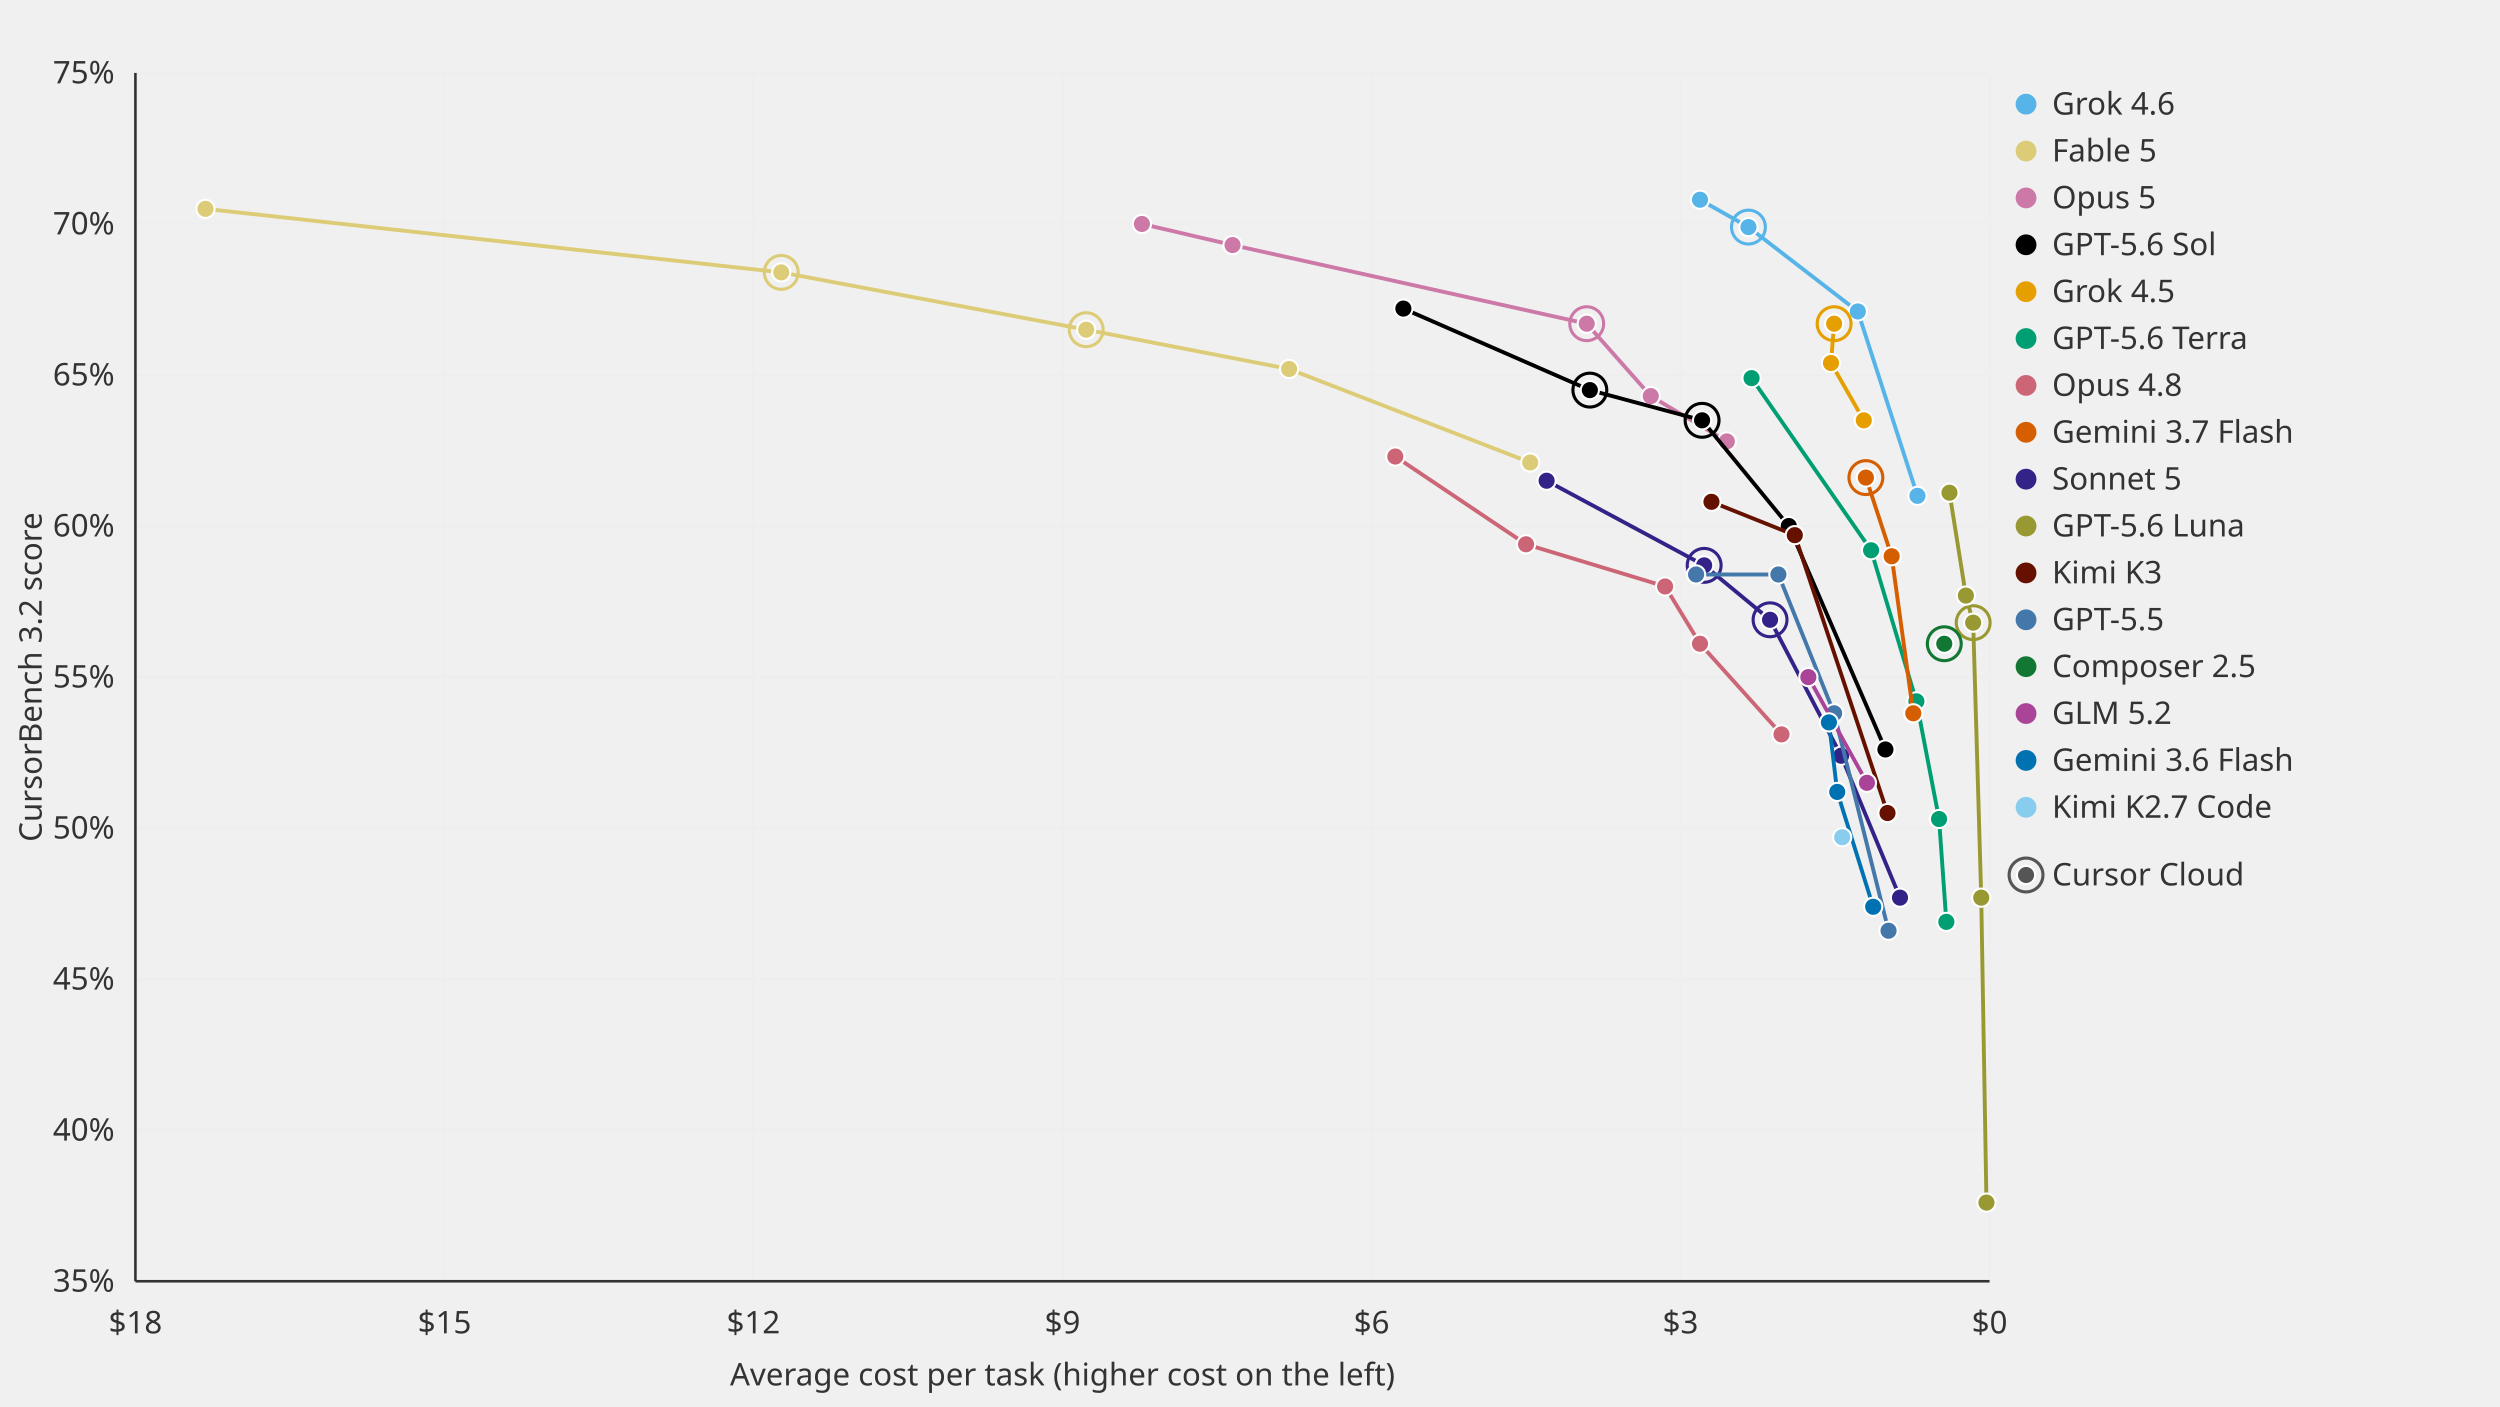
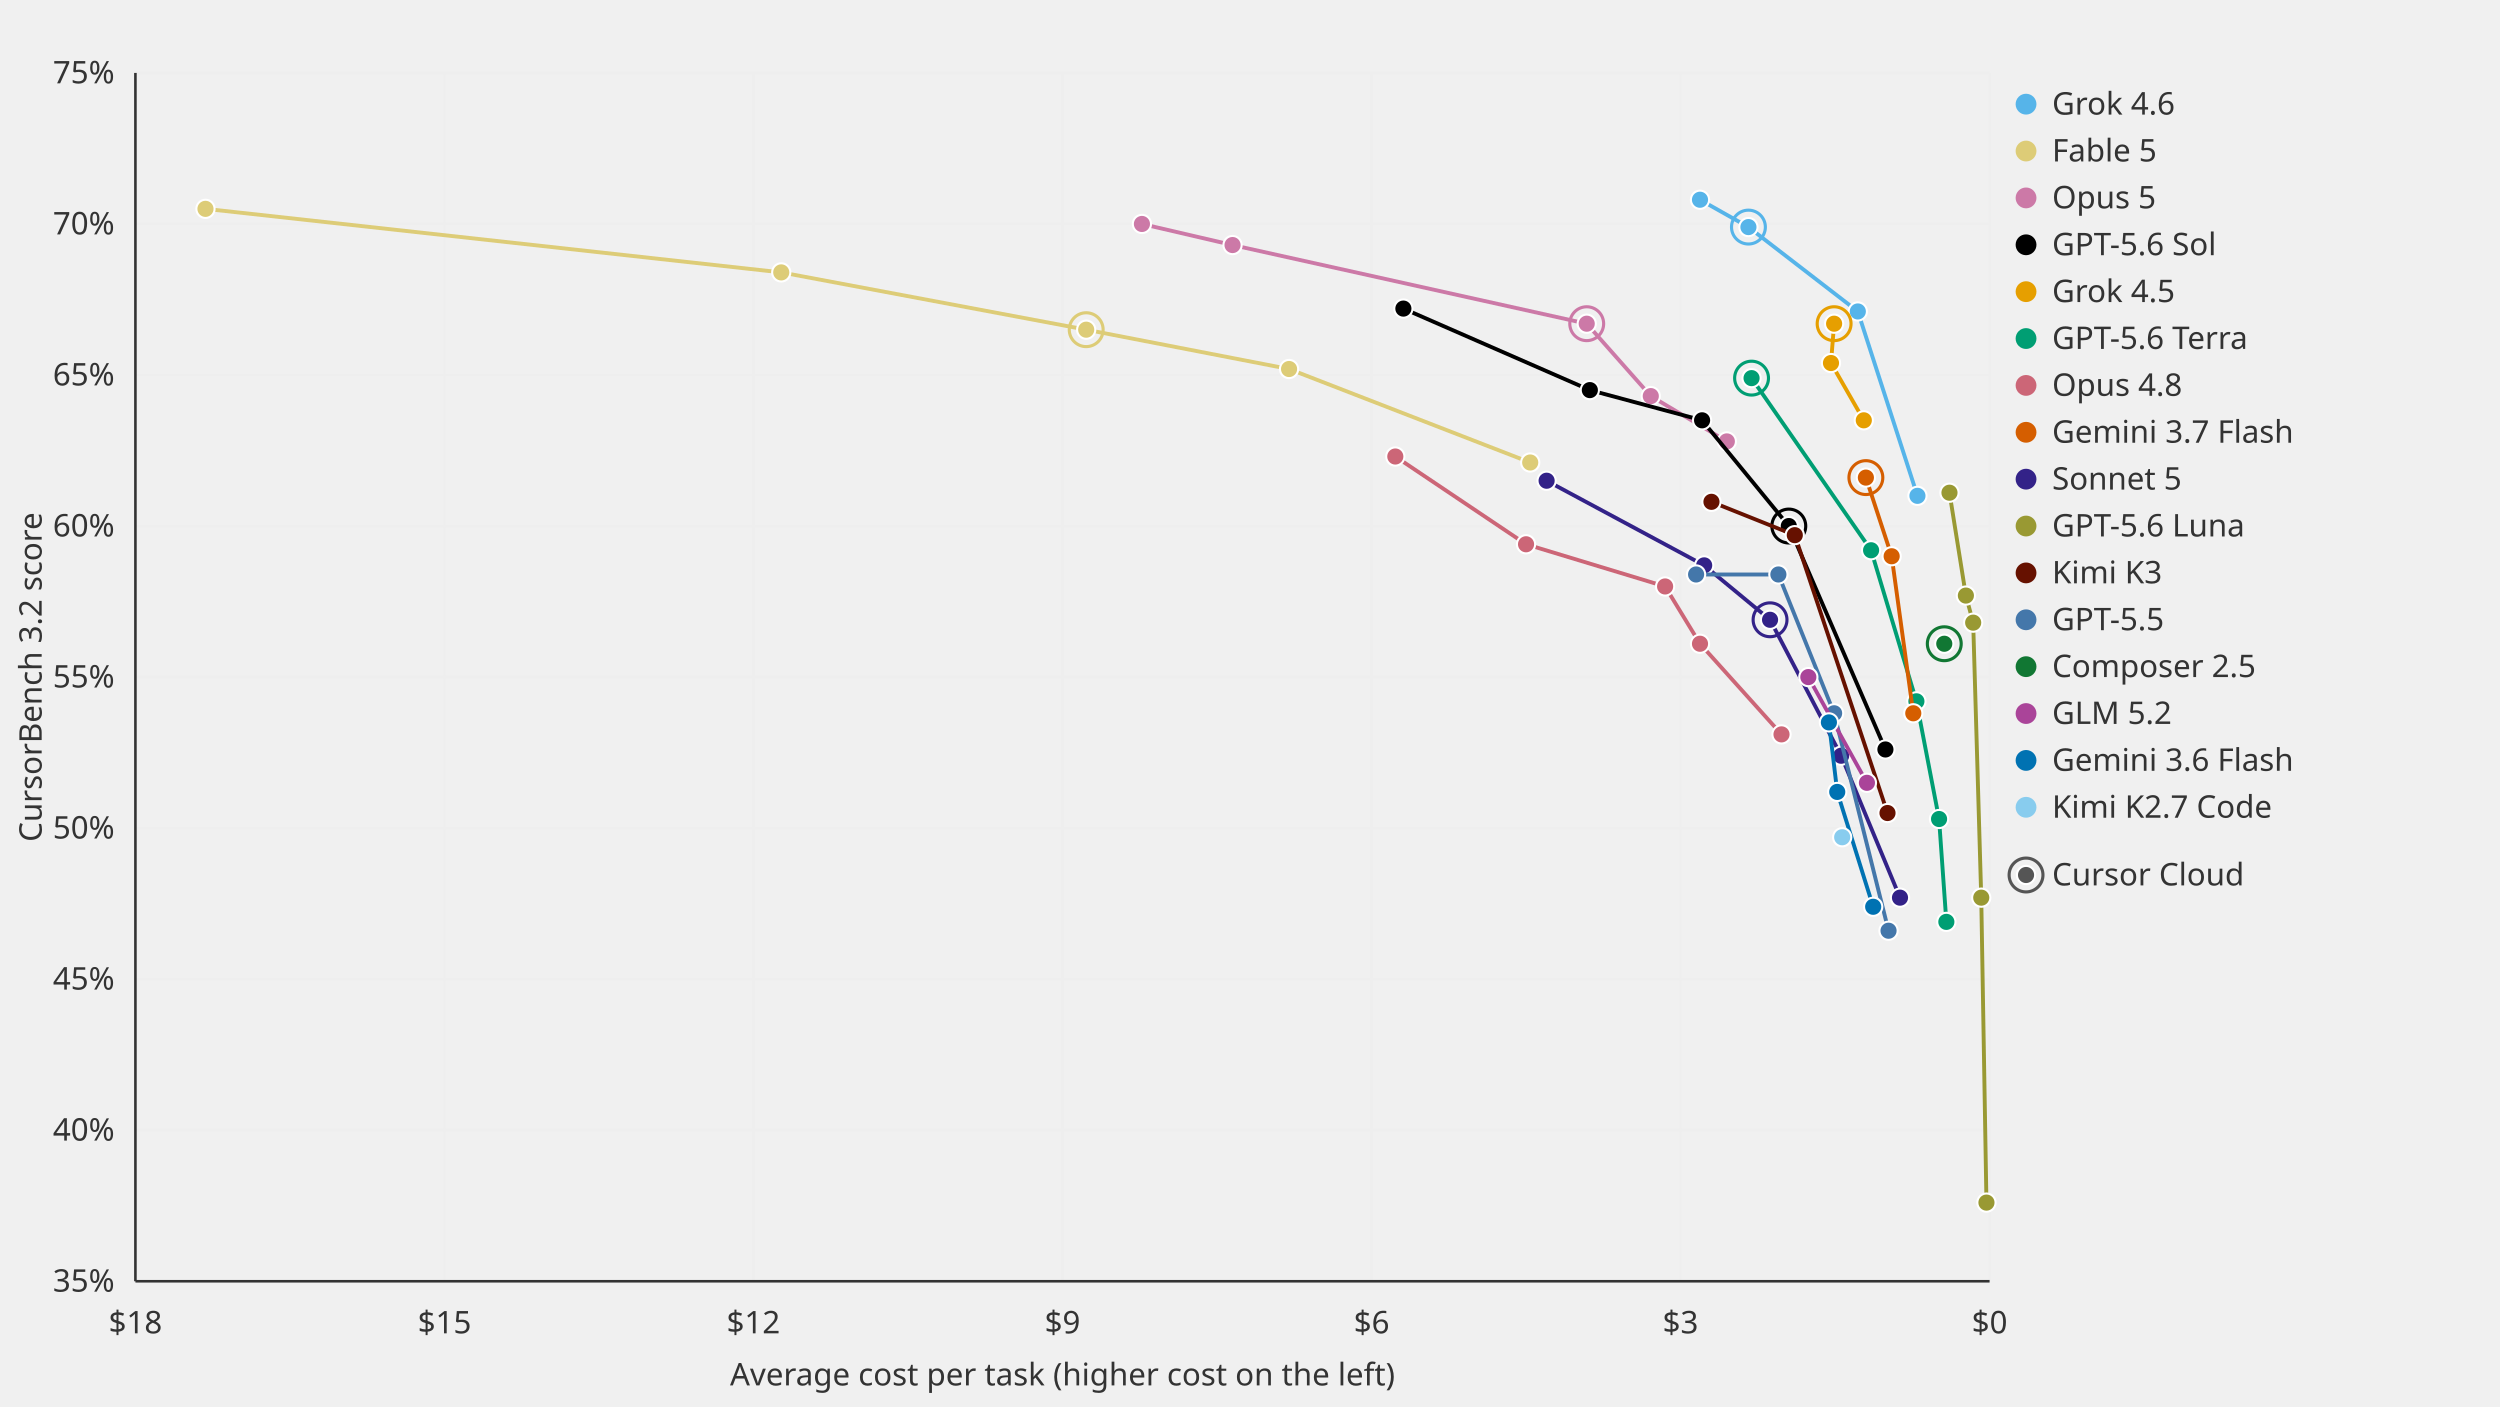
<svg xmlns="http://www.w3.org/2000/svg" viewBox="0 0 960 540" width="960" height="540" role="img" font-family="ui-sans-serif, system-ui, sans-serif" font-size="12" fill="#333">
  <line x1="52" y1="28.0" x2="764" y2="28.0" stroke="#eee" />
  <line x1="52" y1="86.0" x2="764" y2="86.0" stroke="#eee" />
  <line x1="52" y1="144.0" x2="764" y2="144.0" stroke="#eee" />
  <line x1="52" y1="202.0" x2="764" y2="202.0" stroke="#eee" />
  <line x1="52" y1="260.0" x2="764" y2="260.0" stroke="#eee" />
  <line x1="52" y1="318.0" x2="764" y2="318.0" stroke="#eee" />
  <line x1="52" y1="376.0" x2="764" y2="376.0" stroke="#eee" />
  <line x1="52" y1="434.0" x2="764" y2="434.0" stroke="#eee" />
  <line x1="52" y1="492.0" x2="764" y2="492.0" stroke="#eee" />
  <line x1="52.0" y1="28" x2="52.0" y2="492" stroke="#eee" />
  <line x1="170.7" y1="28" x2="170.7" y2="492" stroke="#eee" />
  <line x1="289.3" y1="28" x2="289.3" y2="492" stroke="#eee" />
  <line x1="408.0" y1="28" x2="408.0" y2="492" stroke="#eee" />
  <line x1="526.7" y1="28" x2="526.7" y2="492" stroke="#eee" />
  <line x1="645.3" y1="28" x2="645.3" y2="492" stroke="#eee" />
  <line x1="764.0" y1="28" x2="764.0" y2="492" stroke="#eee" />
  <line x1="52" y1="492" x2="764" y2="492" stroke="#333" />
  <line x1="52" y1="28" x2="52" y2="492" stroke="#333" />
  <text x="44" y="32.0" text-anchor="end">75%</text>
  <text x="44" y="90.0" text-anchor="end">70%</text>
  <text x="44" y="148.0" text-anchor="end">65%</text>
  <text x="44" y="206.0" text-anchor="end">60%</text>
  <text x="44" y="264.0" text-anchor="end">55%</text>
  <text x="44" y="322.0" text-anchor="end">50%</text>
  <text x="44" y="380.0" text-anchor="end">45%</text>
  <text x="44" y="438.0" text-anchor="end">40%</text>
  <text x="44" y="496.0" text-anchor="end">35%</text>
  <text x="52.0" y="512" text-anchor="middle">$18</text>
  <text x="170.7" y="512" text-anchor="middle">$15</text>
  <text x="289.3" y="512" text-anchor="middle">$12</text>
  <text x="408.0" y="512" text-anchor="middle">$9</text>
  <text x="526.7" y="512" text-anchor="middle">$6</text>
  <text x="645.3" y="512" text-anchor="middle">$3</text>
  <text x="764.0" y="512" text-anchor="middle">$0</text>
  <text x="408" y="532" text-anchor="middle">Average cost per task (higher cost on the left)</text>
  <text x="16" y="260" text-anchor="middle" transform="rotate(-90 16 260)">CursorBench 3.2 score</text>
  <polyline fill="none" stroke="#56b4e9" stroke-width="1.5" points="736.3,190.4 713.4,119.6 671.4,87.2 652.8,76.7" />
  <circle cx="736.3" cy="190.4" r="3.5" fill="#56b4e9" stroke="#fff" stroke-width="0.8" />
  <circle cx="713.4" cy="119.6" r="3.5" fill="#56b4e9" stroke="#fff" stroke-width="0.8" />
  <circle cx="671.4" cy="87.2" r="3.5" fill="#56b4e9" stroke="#fff" stroke-width="0.8" />
  <circle cx="671.4" cy="87.2" r="6.5" fill="none" stroke="#56b4e9" stroke-width="1.2" pointer-events="none" />
  <circle cx="652.8" cy="76.7" r="3.5" fill="#56b4e9" stroke="#fff" stroke-width="0.8" />
  <polyline fill="none" stroke="#ddcc77" stroke-width="1.5" points="587.6,177.6 495.0,141.7 417.1,126.6 300.0,104.6 78.9,80.2" />
  <circle cx="587.6" cy="177.6" r="3.5" fill="#ddcc77" stroke="#fff" stroke-width="0.8" />
  <circle cx="495.0" cy="141.7" r="3.5" fill="#ddcc77" stroke="#fff" stroke-width="0.8" />
  <circle cx="417.1" cy="126.6" r="3.5" fill="#ddcc77" stroke="#fff" stroke-width="0.8" />
  <circle cx="417.1" cy="126.6" r="6.5" fill="none" stroke="#ddcc77" stroke-width="1.2" pointer-events="none" />
  <circle cx="300.0" cy="104.6" r="3.5" fill="#ddcc77" stroke="#fff" stroke-width="0.8" />
-   <circle cx="300.0" cy="104.6" r="6.5" fill="none" stroke="#ddcc77" stroke-width="1.2" pointer-events="none" />
  <circle cx="78.9" cy="80.2" r="3.5" fill="#ddcc77" stroke="#fff" stroke-width="0.8" />
  <polyline fill="none" stroke="#cc79a7" stroke-width="1.5" points="663.1,169.5 633.9,152.1 609.3,124.3 473.3,94.1 438.5,86.0" />
  <circle cx="663.1" cy="169.5" r="3.5" fill="#cc79a7" stroke="#fff" stroke-width="0.8" />
  <circle cx="633.9" cy="152.1" r="3.5" fill="#cc79a7" stroke="#fff" stroke-width="0.8" />
  <circle cx="609.3" cy="124.3" r="3.5" fill="#cc79a7" stroke="#fff" stroke-width="0.8" />
  <circle cx="609.3" cy="124.3" r="6.5" fill="none" stroke="#cc79a7" stroke-width="1.2" pointer-events="none" />
  <circle cx="473.3" cy="94.1" r="3.5" fill="#cc79a7" stroke="#fff" stroke-width="0.8" />
  <circle cx="438.5" cy="86.0" r="3.5" fill="#cc79a7" stroke="#fff" stroke-width="0.8" />
  <polyline fill="none" stroke="#000000" stroke-width="1.5" points="724.0,287.8 686.9,202.0 653.6,161.4 610.5,149.8 538.9,118.5" />
  <circle cx="724.0" cy="287.8" r="3.5" fill="#000000" stroke="#fff" stroke-width="0.8" />
  <circle cx="686.9" cy="202.0" r="3.5" fill="#000000" stroke="#fff" stroke-width="0.8" />
+   <circle cx="686.9" cy="202.0" r="6.5" fill="none" stroke="#000000" stroke-width="1.2" pointer-events="none" />
  <circle cx="653.6" cy="161.4" r="3.5" fill="#000000" stroke="#fff" stroke-width="0.8" />
-   <circle cx="653.6" cy="161.4" r="6.5" fill="none" stroke="#000000" stroke-width="1.2" pointer-events="none" />
  <circle cx="610.5" cy="149.8" r="3.5" fill="#000000" stroke="#fff" stroke-width="0.8" />
-   <circle cx="610.5" cy="149.8" r="6.5" fill="none" stroke="#000000" stroke-width="1.2" pointer-events="none" />
  <circle cx="538.9" cy="118.5" r="3.5" fill="#000000" stroke="#fff" stroke-width="0.8" />
  <polyline fill="none" stroke="#e69f00" stroke-width="1.5" points="715.7,161.4 703.1,139.4 704.3,124.3" />
  <circle cx="715.7" cy="161.4" r="3.5" fill="#e69f00" stroke="#fff" stroke-width="0.8" />
  <circle cx="703.1" cy="139.4" r="3.5" fill="#e69f00" stroke="#fff" stroke-width="0.8" />
  <circle cx="704.3" cy="124.3" r="3.5" fill="#e69f00" stroke="#fff" stroke-width="0.8" />
  <circle cx="704.3" cy="124.3" r="6.5" fill="none" stroke="#e69f00" stroke-width="1.2" pointer-events="none" />
  <polyline fill="none" stroke="#009e73" stroke-width="1.5" points="747.4,354.0 744.6,314.5 735.9,269.3 718.5,211.3 672.6,145.2" />
  <circle cx="747.4" cy="354.0" r="3.5" fill="#009e73" stroke="#fff" stroke-width="0.8" />
  <circle cx="744.6" cy="314.5" r="3.5" fill="#009e73" stroke="#fff" stroke-width="0.8" />
  <circle cx="735.9" cy="269.3" r="3.5" fill="#009e73" stroke="#fff" stroke-width="0.8" />
  <circle cx="718.5" cy="211.3" r="3.5" fill="#009e73" stroke="#fff" stroke-width="0.8" />
  <circle cx="672.6" cy="145.2" r="3.5" fill="#009e73" stroke="#fff" stroke-width="0.8" />
+   <circle cx="672.6" cy="145.2" r="6.5" fill="none" stroke="#009e73" stroke-width="1.2" pointer-events="none" />
  <polyline fill="none" stroke="#cc6677" stroke-width="1.5" points="684.1,282.0 652.8,247.2 639.4,225.2 586.0,209.0 535.8,175.3" />
  <circle cx="684.1" cy="282.0" r="3.5" fill="#cc6677" stroke="#fff" stroke-width="0.8" />
  <circle cx="652.8" cy="247.2" r="3.5" fill="#cc6677" stroke="#fff" stroke-width="0.8" />
  <circle cx="639.4" cy="225.2" r="3.5" fill="#cc6677" stroke="#fff" stroke-width="0.8" />
  <circle cx="586.0" cy="209.0" r="3.5" fill="#cc6677" stroke="#fff" stroke-width="0.8" />
  <circle cx="535.8" cy="175.3" r="3.5" fill="#cc6677" stroke="#fff" stroke-width="0.8" />
  <polyline fill="none" stroke="#d55e00" stroke-width="1.5" points="734.7,273.9 726.4,213.6 716.5,183.4" />
  <circle cx="734.7" cy="273.9" r="3.5" fill="#d55e00" stroke="#fff" stroke-width="0.8" />
  <circle cx="726.4" cy="213.6" r="3.5" fill="#d55e00" stroke="#fff" stroke-width="0.8" />
  <circle cx="716.5" cy="183.4" r="3.5" fill="#d55e00" stroke="#fff" stroke-width="0.8" />
  <circle cx="716.5" cy="183.4" r="6.5" fill="none" stroke="#d55e00" stroke-width="1.2" pointer-events="none" />
  <polyline fill="none" stroke="#332288" stroke-width="1.5" points="729.6,344.7 707.0,290.2 679.7,238.0 654.4,217.1 593.9,184.6" />
  <circle cx="729.6" cy="344.7" r="3.5" fill="#332288" stroke="#fff" stroke-width="0.8" />
  <circle cx="707.0" cy="290.2" r="3.5" fill="#332288" stroke="#fff" stroke-width="0.8" />
  <circle cx="679.7" cy="238.0" r="3.5" fill="#332288" stroke="#fff" stroke-width="0.8" />
  <circle cx="679.7" cy="238.0" r="6.5" fill="none" stroke="#332288" stroke-width="1.2" pointer-events="none" />
  <circle cx="654.4" cy="217.1" r="3.5" fill="#332288" stroke="#fff" stroke-width="0.8" />
-   <circle cx="654.4" cy="217.1" r="6.5" fill="none" stroke="#332288" stroke-width="1.2" pointer-events="none" />
  <circle cx="593.9" cy="184.6" r="3.5" fill="#332288" stroke="#fff" stroke-width="0.8" />
  <polyline fill="none" stroke="#999933" stroke-width="1.5" points="762.8,461.8 760.8,344.7 757.7,239.1 754.9,228.7 748.6,189.2" />
  <circle cx="762.8" cy="461.8" r="3.5" fill="#999933" stroke="#fff" stroke-width="0.8" />
  <circle cx="760.8" cy="344.7" r="3.5" fill="#999933" stroke="#fff" stroke-width="0.8" />
  <circle cx="757.7" cy="239.1" r="3.5" fill="#999933" stroke="#fff" stroke-width="0.8" />
-   <circle cx="757.7" cy="239.1" r="6.5" fill="none" stroke="#999933" stroke-width="1.2" pointer-events="none" />
  <circle cx="754.9" cy="228.7" r="3.5" fill="#999933" stroke="#fff" stroke-width="0.8" />
  <circle cx="748.6" cy="189.2" r="3.5" fill="#999933" stroke="#fff" stroke-width="0.8" />
  <polyline fill="none" stroke="#661100" stroke-width="1.5" points="724.8,312.2 689.2,205.5 657.2,192.7" />
  <circle cx="724.8" cy="312.2" r="3.5" fill="#661100" stroke="#fff" stroke-width="0.8" />
  <circle cx="689.2" cy="205.5" r="3.5" fill="#661100" stroke="#fff" stroke-width="0.8" />
  <circle cx="657.2" cy="192.7" r="3.5" fill="#661100" stroke="#fff" stroke-width="0.8" />
  <polyline fill="none" stroke="#4477aa" stroke-width="1.5" points="725.2,357.4 704.3,273.9 682.9,220.6 651.3,220.6" />
  <circle cx="725.2" cy="357.4" r="3.5" fill="#4477aa" stroke="#fff" stroke-width="0.8" />
  <circle cx="704.3" cy="273.9" r="3.5" fill="#4477aa" stroke="#fff" stroke-width="0.8" />
  <circle cx="682.9" cy="220.6" r="3.5" fill="#4477aa" stroke="#fff" stroke-width="0.8" />
  <circle cx="651.3" cy="220.6" r="3.5" fill="#4477aa" stroke="#fff" stroke-width="0.8" />
  <circle cx="746.6" cy="247.2" r="3.5" fill="#117733" stroke="#fff" stroke-width="0.8" />
  <circle cx="746.6" cy="247.2" r="6.5" fill="none" stroke="#117733" stroke-width="1.2" pointer-events="none" />
  <polyline fill="none" stroke="#aa4499" stroke-width="1.5" points="716.9,300.6 694.4,260.0" />
  <circle cx="716.9" cy="300.6" r="3.5" fill="#aa4499" stroke="#fff" stroke-width="0.8" />
  <circle cx="694.4" cy="260.0" r="3.5" fill="#aa4499" stroke="#fff" stroke-width="0.8" />
  <polyline fill="none" stroke="#0072b2" stroke-width="1.5" points="719.3,348.2 705.5,304.1 702.3,277.4" />
  <circle cx="719.3" cy="348.2" r="3.5" fill="#0072b2" stroke="#fff" stroke-width="0.8" />
  <circle cx="705.5" cy="304.1" r="3.5" fill="#0072b2" stroke="#fff" stroke-width="0.8" />
  <circle cx="702.3" cy="277.4" r="3.5" fill="#0072b2" stroke="#fff" stroke-width="0.8" />
  <circle cx="707.4" cy="321.5" r="3.5" fill="#88ccee" stroke="#fff" stroke-width="0.8" />
  <circle cx="778" cy="40" r="4" fill="#56b4e9" />
  <text x="788" y="44">Grok 4.6</text>
  <circle cx="778" cy="58" r="4" fill="#ddcc77" />
  <text x="788" y="62">Fable 5</text>
  <circle cx="778" cy="76" r="4" fill="#cc79a7" />
  <text x="788" y="80">Opus 5</text>
  <circle cx="778" cy="94" r="4" fill="#000000" />
  <text x="788" y="98">GPT-5.6 Sol</text>
  <circle cx="778" cy="112" r="4" fill="#e69f00" />
  <text x="788" y="116">Grok 4.5</text>
  <circle cx="778" cy="130" r="4" fill="#009e73" />
  <text x="788" y="134">GPT-5.6 Terra</text>
  <circle cx="778" cy="148" r="4" fill="#cc6677" />
  <text x="788" y="152">Opus 4.8</text>
  <circle cx="778" cy="166" r="4" fill="#d55e00" />
  <text x="788" y="170">Gemini 3.7 Flash</text>
  <circle cx="778" cy="184" r="4" fill="#332288" />
  <text x="788" y="188">Sonnet 5</text>
  <circle cx="778" cy="202" r="4" fill="#999933" />
  <text x="788" y="206">GPT-5.6 Luna</text>
  <circle cx="778" cy="220" r="4" fill="#661100" />
  <text x="788" y="224">Kimi K3</text>
  <circle cx="778" cy="238" r="4" fill="#4477aa" />
  <text x="788" y="242">GPT-5.5</text>
  <circle cx="778" cy="256" r="4" fill="#117733" />
  <text x="788" y="260">Composer 2.5</text>
  <circle cx="778" cy="274" r="4" fill="#aa4499" />
  <text x="788" y="278">GLM 5.2</text>
  <circle cx="778" cy="292" r="4" fill="#0072b2" />
  <text x="788" y="296">Gemini 3.6 Flash</text>
  <circle cx="778" cy="310" r="4" fill="#88ccee" />
  <text x="788" y="314">Kimi K2.7 Code</text>
  <circle cx="778" cy="336" r="3.5" fill="#555" stroke="#fff" stroke-width="0.8" />
  <circle cx="778" cy="336" r="6.5" fill="none" stroke="#555" stroke-width="1.2" />
  <text x="788" y="340">Cursor Cloud</text>
</svg>
